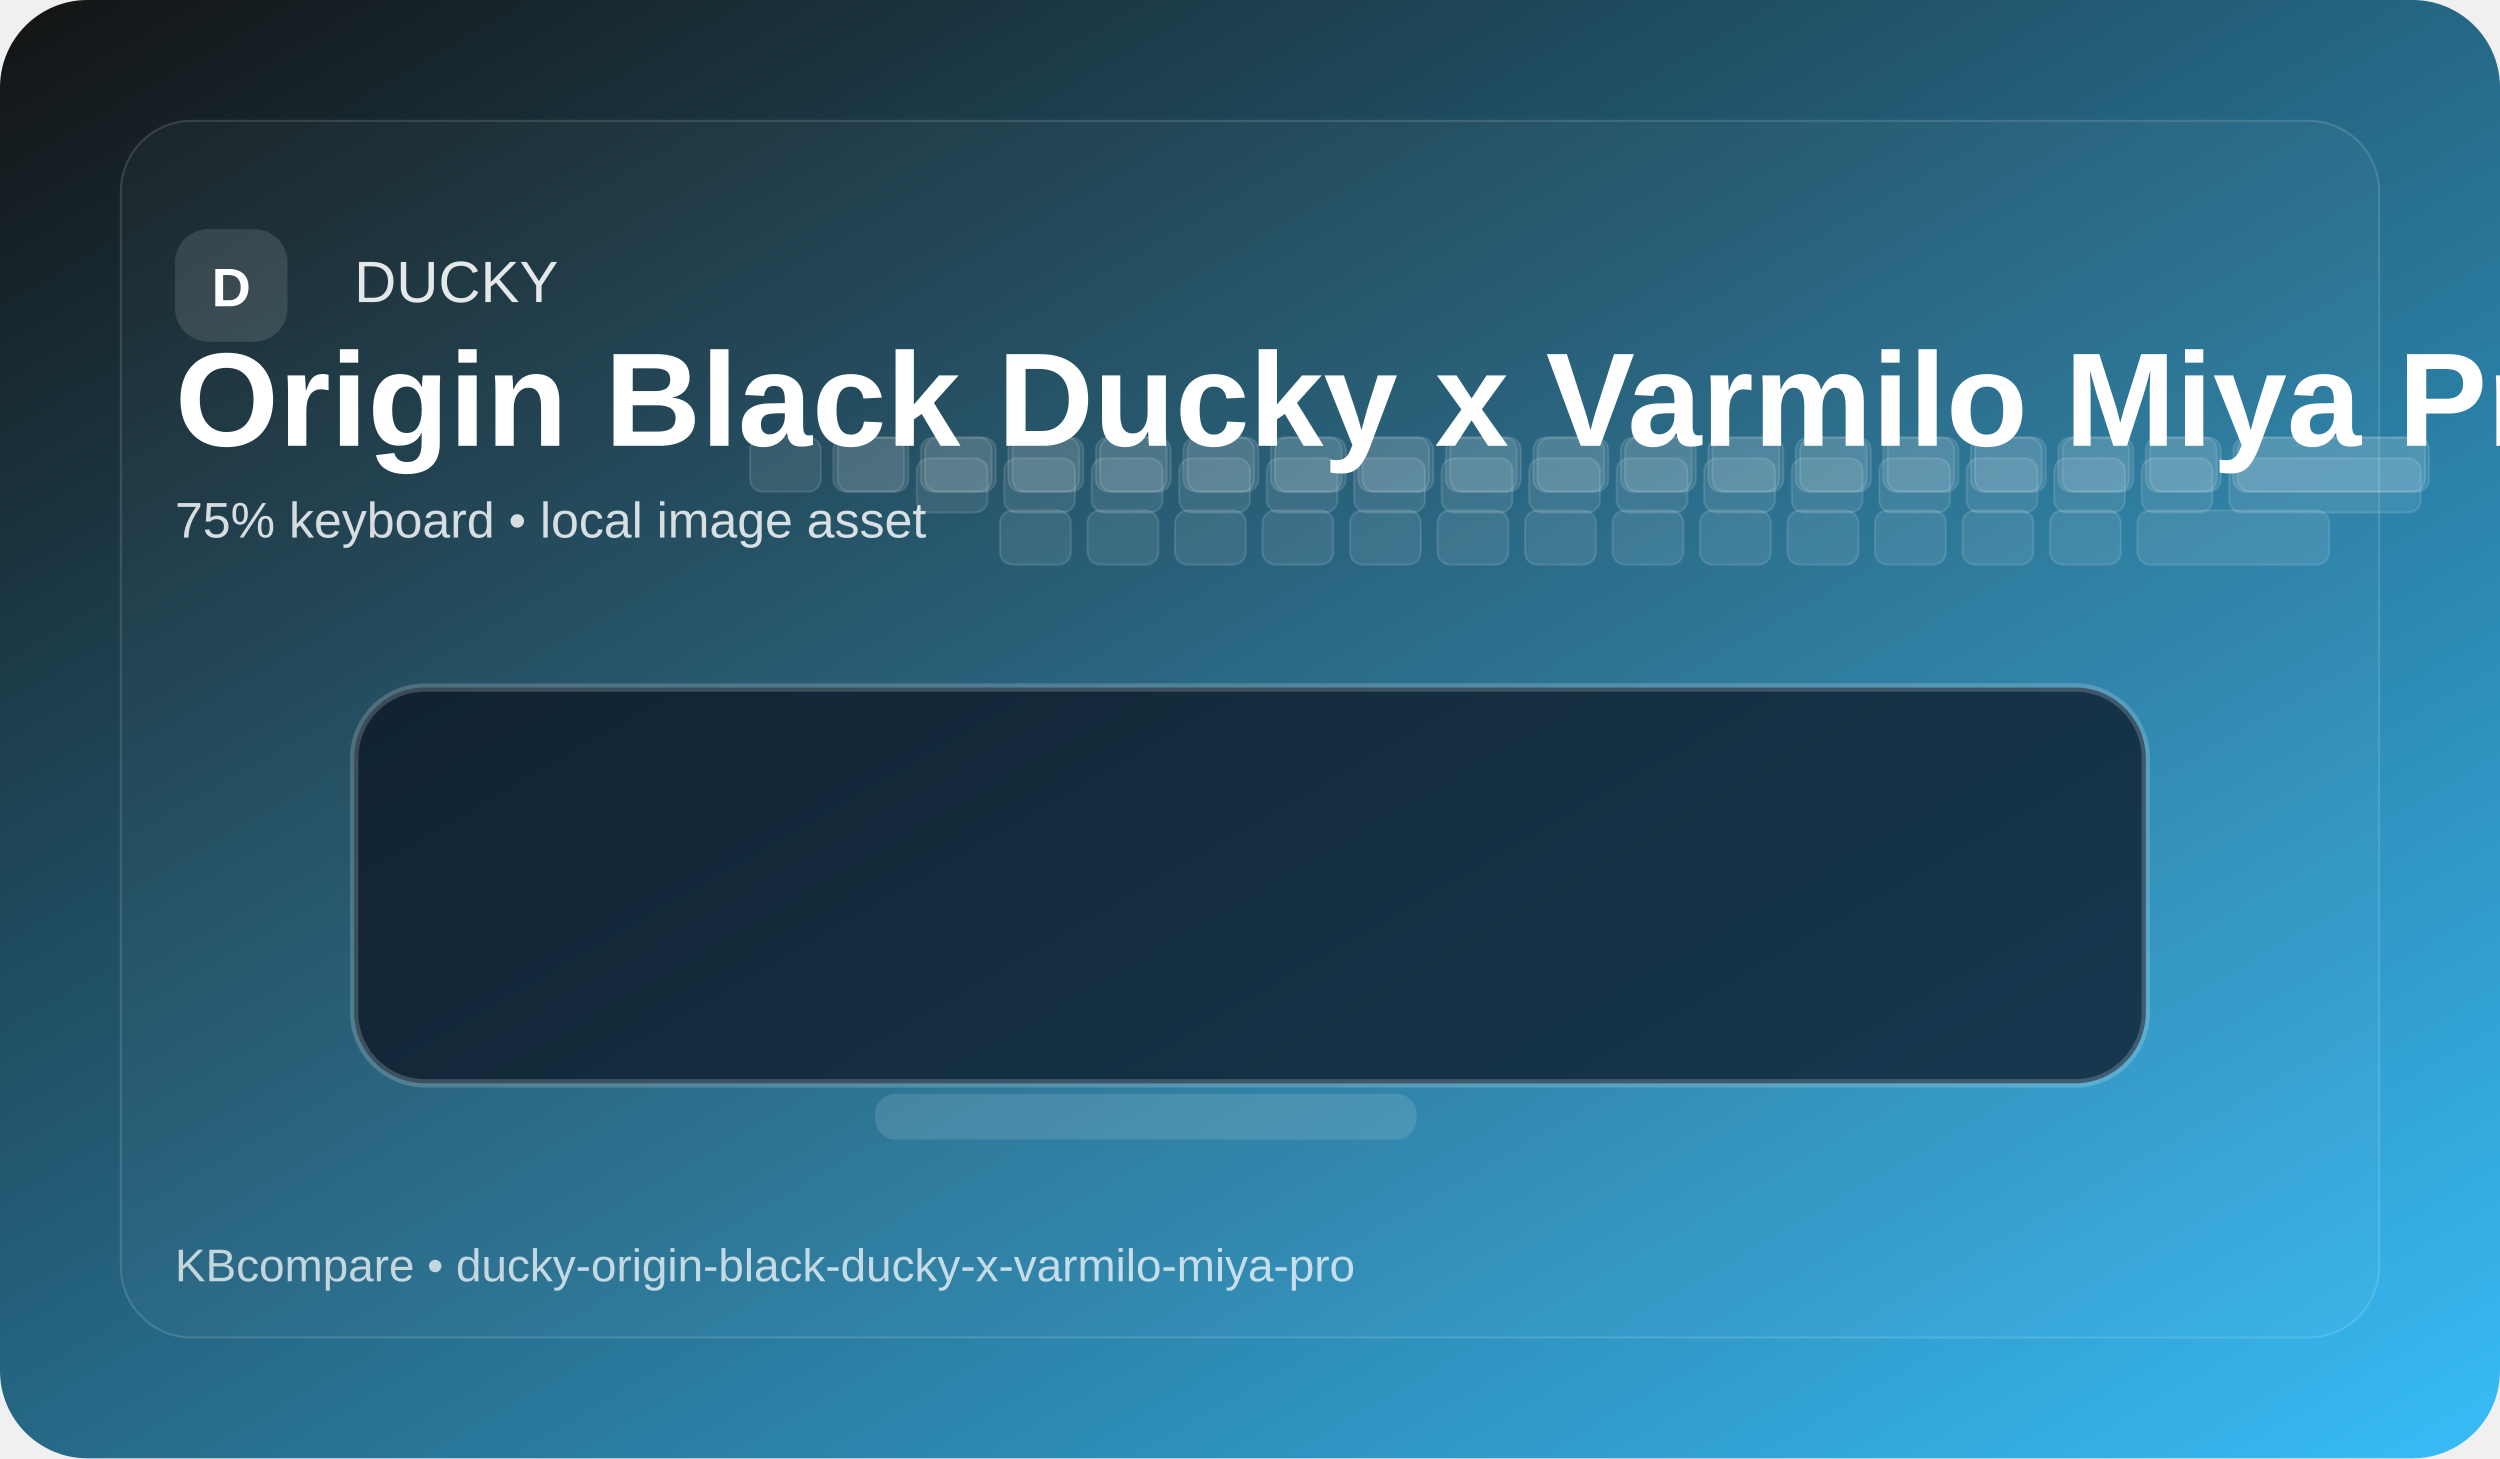
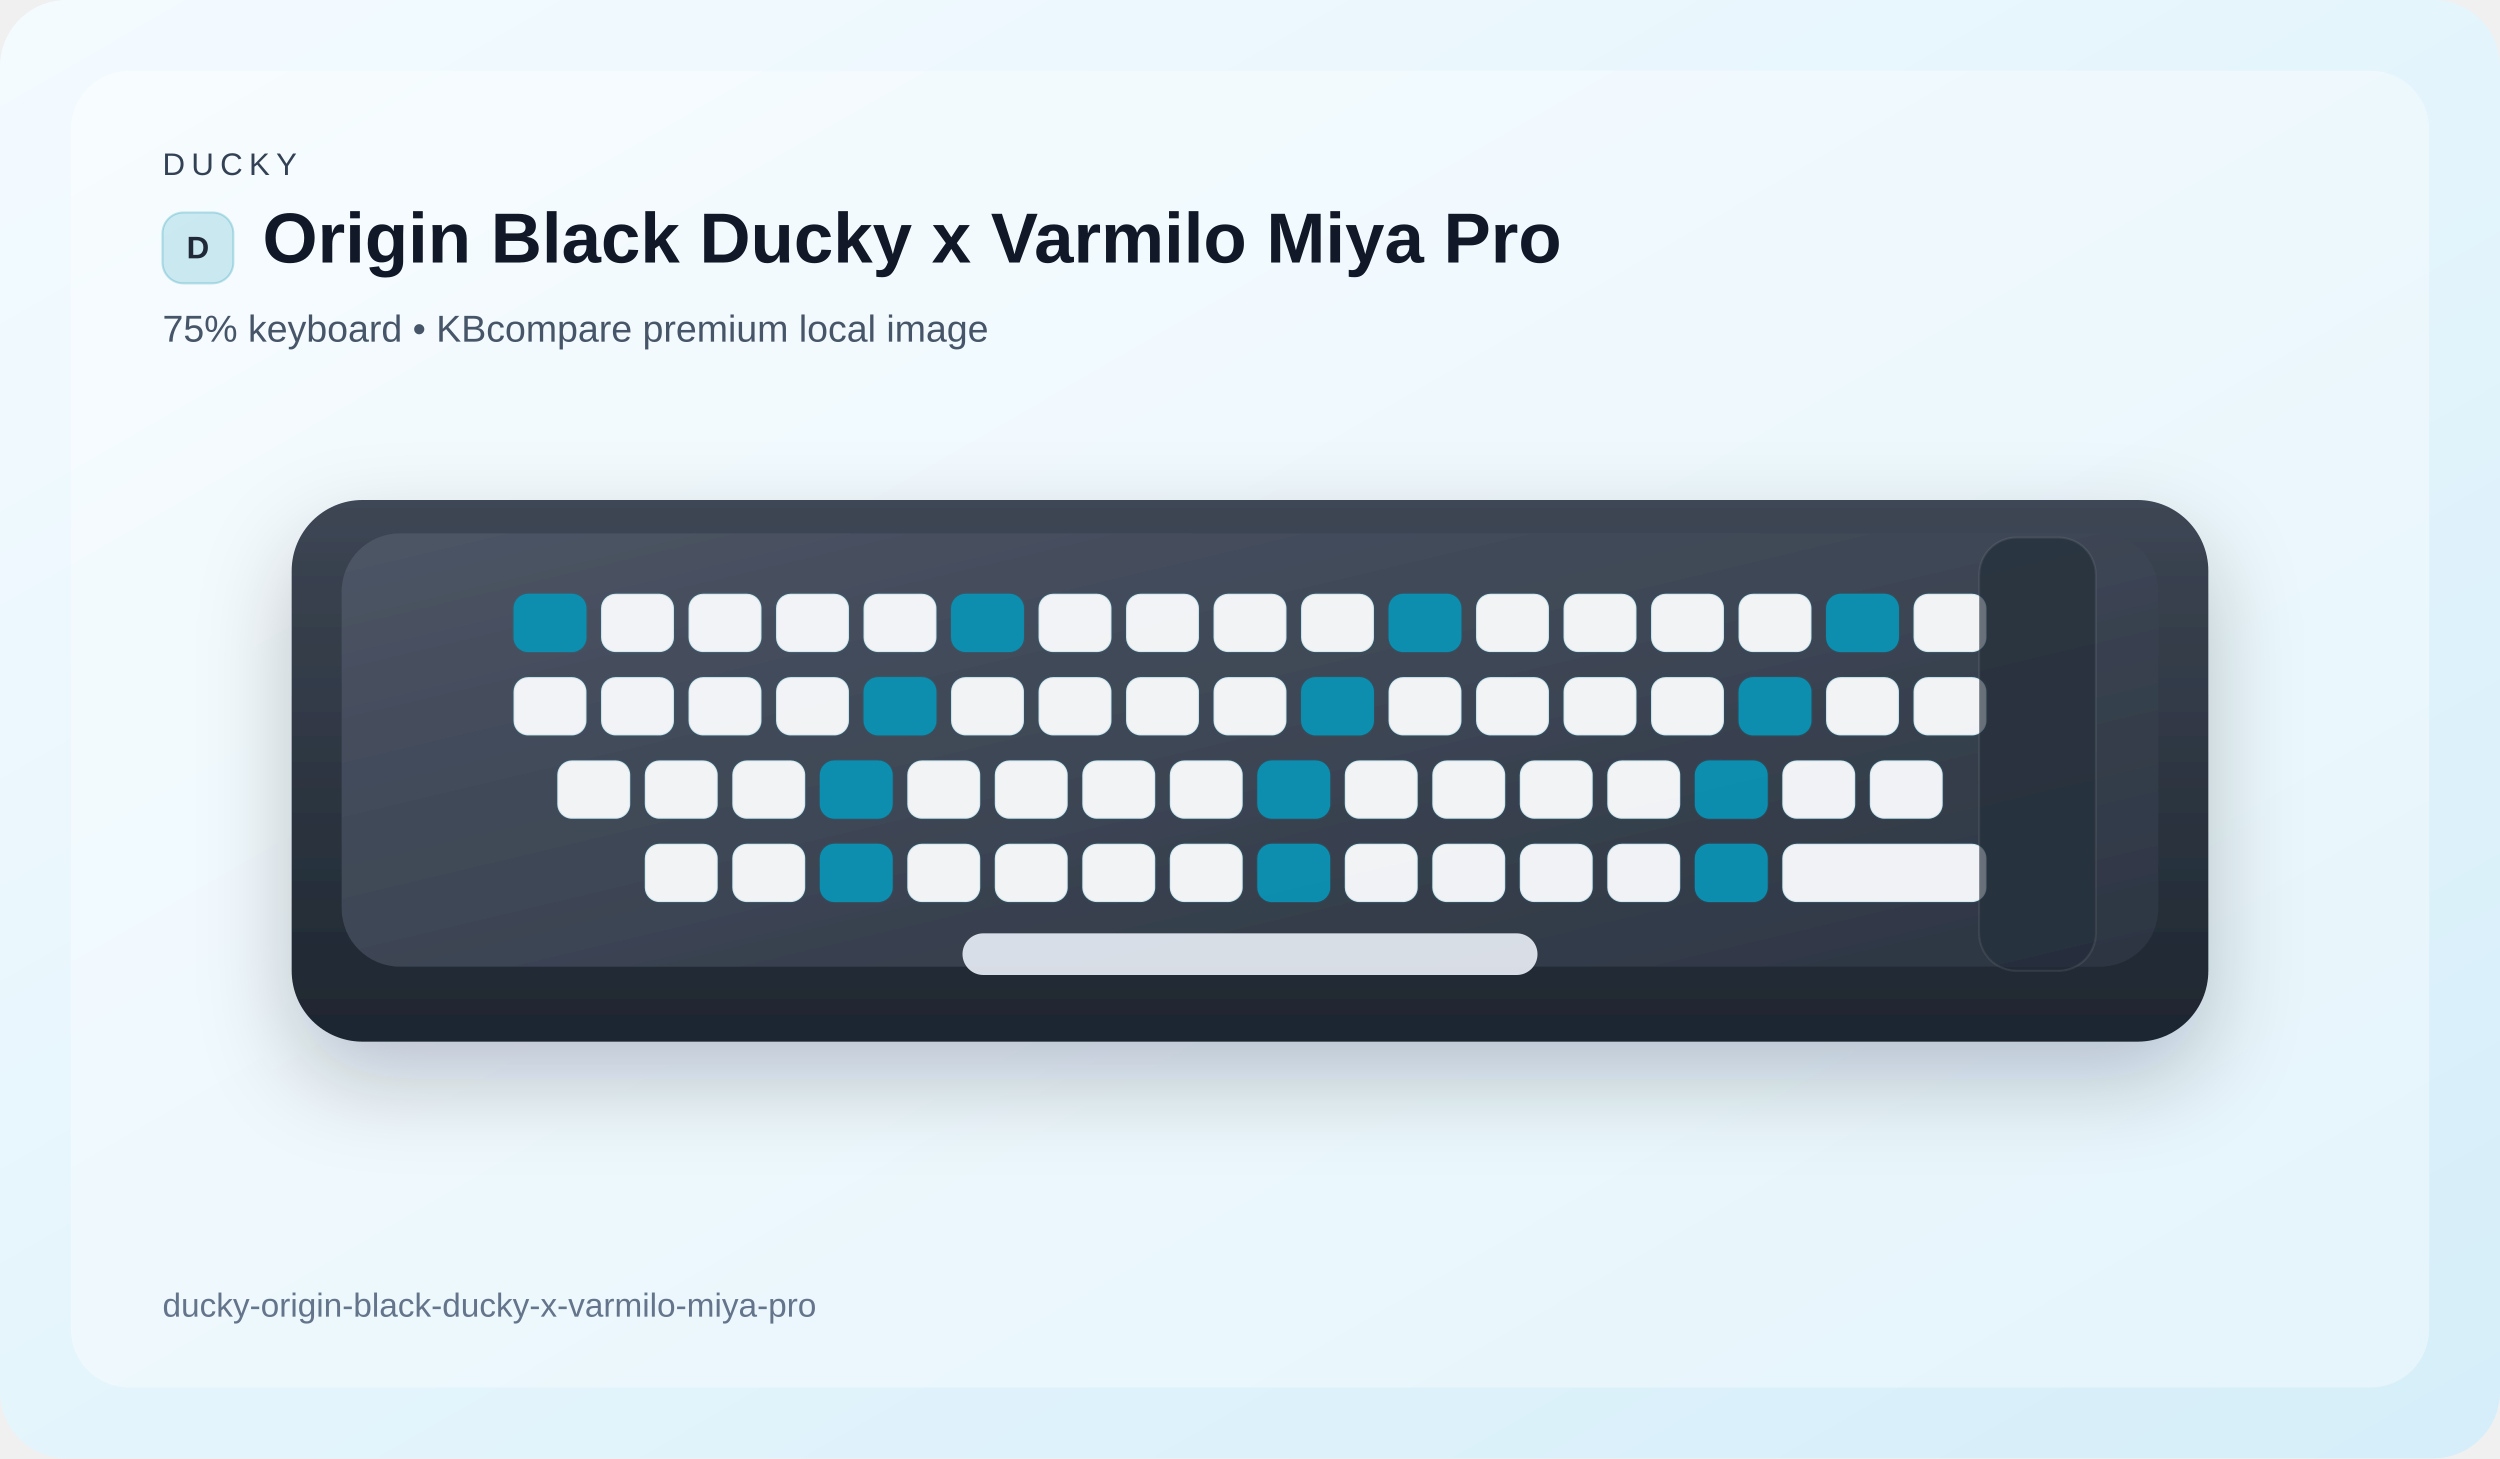
<svg xmlns="http://www.w3.org/2000/svg" width="1200" height="700" viewBox="0 0 1200 700">
  <defs>
-     <linearGradient id="g" x1="0" y1="0" x2="1" y2="1">
-       <stop offset="0%" stop-color="#131313" />
-       <stop offset="100%" stop-color="#38bdf8" />
+     <linearGradient id="bg" x1="0" y1="0" x2="1" y2="1">
+       <stop offset="0%" stop-color="#f4fbff" />
+       <stop offset="100%" stop-color="#d5eef9" />
    </linearGradient>
+     <linearGradient id="body" x1="0" y1="0" x2="0" y2="1">
+       <stop offset="0%" stop-color="#3d4654" />
+       <stop offset="100%" stop-color="#1e2630" />
+     </linearGradient>
+     <linearGradient id="plate" x1="0" y1="0" x2="1" y2="1">
+       <stop offset="0%" stop-color="#4c5565" />
+       <stop offset="100%" stop-color="#2c3542" />
+     </linearGradient>
+     <filter id="shadow" x="-20%" y="-20%" width="140%" height="160%">
+       <feDropShadow dx="0" dy="18" stdDeviation="22" flood-color="#0b1120" flood-opacity="0.22" />
+     </filter>
  </defs>
-   <rect width="1200" height="700" rx="42" fill="url(#g)" />
-   <rect x="58" y="58" width="1084" height="584" rx="34" fill="rgba(255,255,255,0.03)" stroke="rgba(255,255,255,0.14)" />
-   <rect x="84" y="110" width="54" height="54" rx="16" fill="white" fill-opacity="0.12" />
-   <text x="111" y="147" text-anchor="middle" font-size="26" font-family="Arial, sans-serif" font-weight="700" fill="white">D</text>
-   <text x="170" y="145" font-size="28" font-family="Arial, sans-serif" fill="white" opacity="0.88">DUCKY</text>
-   <text x="84" y="214" font-size="64" font-family="Arial, sans-serif" font-weight="700" fill="white">Origin Black Ducky x Varmilo Miya Pro</text>
-   <text x="84" y="258" font-size="24" font-family="Arial, sans-serif" fill="white" opacity="0.82">75% keyboard • local image asset</text>
-   <rect x="170" y="330" width="860" height="190" rx="34" fill="#0b1220" fill-opacity="0.72" stroke="rgba(255,255,255,0.18)" stroke-width="4" />
-   <rect x="360" y="210" width="34" height="26" rx="6" fill="white" fill-opacity="0.09" stroke="white" stroke-opacity="0.12" />
-   <rect x="402" y="210" width="34" height="26" rx="6" fill="white" fill-opacity="0.09" stroke="white" stroke-opacity="0.12" />
-   <rect x="444" y="210" width="34" height="26" rx="6" fill="white" fill-opacity="0.09" stroke="white" stroke-opacity="0.12" />
-   <rect x="486" y="210" width="34" height="26" rx="6" fill="white" fill-opacity="0.09" stroke="white" stroke-opacity="0.12" />
-   <rect x="528" y="210" width="34" height="26" rx="6" fill="white" fill-opacity="0.09" stroke="white" stroke-opacity="0.12" />
-   <rect x="570" y="210" width="34" height="26" rx="6" fill="white" fill-opacity="0.09" stroke="white" stroke-opacity="0.12" />
-   <rect x="612" y="210" width="34" height="26" rx="6" fill="white" fill-opacity="0.09" stroke="white" stroke-opacity="0.12" />
-   <rect x="654" y="210" width="34" height="26" rx="6" fill="white" fill-opacity="0.09" stroke="white" stroke-opacity="0.12" />
-   <rect x="696" y="210" width="34" height="26" rx="6" fill="white" fill-opacity="0.09" stroke="white" stroke-opacity="0.12" />
-   <rect x="738" y="210" width="34" height="26" rx="6" fill="white" fill-opacity="0.09" stroke="white" stroke-opacity="0.12" />
-   <rect x="780" y="210" width="34" height="26" rx="6" fill="white" fill-opacity="0.09" stroke="white" stroke-opacity="0.12" />
-   <rect x="822" y="210" width="34" height="26" rx="6" fill="white" fill-opacity="0.09" stroke="white" stroke-opacity="0.12" />
-   <rect x="864" y="210" width="34" height="26" rx="6" fill="white" fill-opacity="0.09" stroke="white" stroke-opacity="0.12" />
-   <rect x="906" y="210" width="34" height="26" rx="6" fill="white" fill-opacity="0.09" stroke="white" stroke-opacity="0.12" />
-   <rect x="948" y="210" width="34" height="26" rx="6" fill="white" fill-opacity="0.09" stroke="white" stroke-opacity="0.12" />
-   <rect x="990" y="210" width="34" height="26" rx="6" fill="white" fill-opacity="0.09" stroke="white" stroke-opacity="0.12" />
-   <rect x="1032" y="210" width="34" height="26" rx="6" fill="white" fill-opacity="0.09" stroke="white" stroke-opacity="0.12" />
-   <rect x="1074" y="210" width="92" height="26" rx="6" fill="white" fill-opacity="0.09" stroke="white" stroke-opacity="0.12" />
-   <rect x="400" y="210" width="34" height="26" rx="6" fill="white" fill-opacity="0.09" stroke="white" stroke-opacity="0.12" />
-   <rect x="442" y="210" width="34" height="26" rx="6" fill="white" fill-opacity="0.09" stroke="white" stroke-opacity="0.12" />
-   <rect x="484" y="210" width="34" height="26" rx="6" fill="white" fill-opacity="0.09" stroke="white" stroke-opacity="0.12" />
-   <rect x="526" y="210" width="34" height="26" rx="6" fill="white" fill-opacity="0.09" stroke="white" stroke-opacity="0.12" />
-   <rect x="568" y="210" width="34" height="26" rx="6" fill="white" fill-opacity="0.09" stroke="white" stroke-opacity="0.12" />
-   <rect x="610" y="210" width="34" height="26" rx="6" fill="white" fill-opacity="0.09" stroke="white" stroke-opacity="0.12" />
-   <rect x="652" y="210" width="34" height="26" rx="6" fill="white" fill-opacity="0.09" stroke="white" stroke-opacity="0.12" />
-   <rect x="694" y="210" width="34" height="26" rx="6" fill="white" fill-opacity="0.09" stroke="white" stroke-opacity="0.12" />
-   <rect x="736" y="210" width="34" height="26" rx="6" fill="white" fill-opacity="0.09" stroke="white" stroke-opacity="0.12" />
-   <rect x="778" y="210" width="34" height="26" rx="6" fill="white" fill-opacity="0.09" stroke="white" stroke-opacity="0.12" />
-   <rect x="820" y="210" width="34" height="26" rx="6" fill="white" fill-opacity="0.09" stroke="white" stroke-opacity="0.12" />
-   <rect x="862" y="210" width="34" height="26" rx="6" fill="white" fill-opacity="0.09" stroke="white" stroke-opacity="0.12" />
-   <rect x="904" y="210" width="34" height="26" rx="6" fill="white" fill-opacity="0.09" stroke="white" stroke-opacity="0.12" />
-   <rect x="946" y="210" width="34" height="26" rx="6" fill="white" fill-opacity="0.09" stroke="white" stroke-opacity="0.12" />
-   <rect x="988" y="210" width="34" height="26" rx="6" fill="white" fill-opacity="0.09" stroke="white" stroke-opacity="0.12" />
-   <rect x="1030" y="210" width="34" height="26" rx="6" fill="white" fill-opacity="0.09" stroke="white" stroke-opacity="0.12" />
-   <rect x="1072" y="210" width="92" height="26" rx="6" fill="white" fill-opacity="0.09" stroke="white" stroke-opacity="0.12" />
-   <rect x="440" y="220" width="34" height="26" rx="6" fill="white" fill-opacity="0.09" stroke="white" stroke-opacity="0.12" />
-   <rect x="482" y="220" width="34" height="26" rx="6" fill="white" fill-opacity="0.09" stroke="white" stroke-opacity="0.12" />
-   <rect x="524" y="220" width="34" height="26" rx="6" fill="white" fill-opacity="0.09" stroke="white" stroke-opacity="0.12" />
-   <rect x="566" y="220" width="34" height="26" rx="6" fill="white" fill-opacity="0.09" stroke="white" stroke-opacity="0.12" />
-   <rect x="608" y="220" width="34" height="26" rx="6" fill="white" fill-opacity="0.09" stroke="white" stroke-opacity="0.12" />
-   <rect x="650" y="220" width="34" height="26" rx="6" fill="white" fill-opacity="0.09" stroke="white" stroke-opacity="0.12" />
-   <rect x="692" y="220" width="34" height="26" rx="6" fill="white" fill-opacity="0.09" stroke="white" stroke-opacity="0.12" />
-   <rect x="734" y="220" width="34" height="26" rx="6" fill="white" fill-opacity="0.09" stroke="white" stroke-opacity="0.12" />
-   <rect x="776" y="220" width="34" height="26" rx="6" fill="white" fill-opacity="0.09" stroke="white" stroke-opacity="0.12" />
-   <rect x="818" y="220" width="34" height="26" rx="6" fill="white" fill-opacity="0.09" stroke="white" stroke-opacity="0.12" />
-   <rect x="860" y="220" width="34" height="26" rx="6" fill="white" fill-opacity="0.09" stroke="white" stroke-opacity="0.12" />
-   <rect x="902" y="220" width="34" height="26" rx="6" fill="white" fill-opacity="0.09" stroke="white" stroke-opacity="0.12" />
-   <rect x="944" y="220" width="34" height="26" rx="6" fill="white" fill-opacity="0.09" stroke="white" stroke-opacity="0.12" />
-   <rect x="986" y="220" width="34" height="26" rx="6" fill="white" fill-opacity="0.09" stroke="white" stroke-opacity="0.12" />
-   <rect x="1028" y="220" width="34" height="26" rx="6" fill="white" fill-opacity="0.09" stroke="white" stroke-opacity="0.12" />
-   <rect x="1070" y="220" width="92" height="26" rx="6" fill="white" fill-opacity="0.09" stroke="white" stroke-opacity="0.12" />
-   <rect x="480" y="245" width="34" height="26" rx="6" fill="white" fill-opacity="0.09" stroke="white" stroke-opacity="0.12" />
-   <rect x="522" y="245" width="34" height="26" rx="6" fill="white" fill-opacity="0.09" stroke="white" stroke-opacity="0.12" />
-   <rect x="564" y="245" width="34" height="26" rx="6" fill="white" fill-opacity="0.09" stroke="white" stroke-opacity="0.12" />
-   <rect x="606" y="245" width="34" height="26" rx="6" fill="white" fill-opacity="0.09" stroke="white" stroke-opacity="0.12" />
-   <rect x="648" y="245" width="34" height="26" rx="6" fill="white" fill-opacity="0.09" stroke="white" stroke-opacity="0.12" />
-   <rect x="690" y="245" width="34" height="26" rx="6" fill="white" fill-opacity="0.09" stroke="white" stroke-opacity="0.12" />
-   <rect x="732" y="245" width="34" height="26" rx="6" fill="white" fill-opacity="0.09" stroke="white" stroke-opacity="0.12" />
-   <rect x="774" y="245" width="34" height="26" rx="6" fill="white" fill-opacity="0.09" stroke="white" stroke-opacity="0.12" />
-   <rect x="816" y="245" width="34" height="26" rx="6" fill="white" fill-opacity="0.09" stroke="white" stroke-opacity="0.12" />
-   <rect x="858" y="245" width="34" height="26" rx="6" fill="white" fill-opacity="0.09" stroke="white" stroke-opacity="0.12" />
-   <rect x="900" y="245" width="34" height="26" rx="6" fill="white" fill-opacity="0.09" stroke="white" stroke-opacity="0.12" />
-   <rect x="942" y="245" width="34" height="26" rx="6" fill="white" fill-opacity="0.09" stroke="white" stroke-opacity="0.12" />
-   <rect x="984" y="245" width="34" height="26" rx="6" fill="white" fill-opacity="0.09" stroke="white" stroke-opacity="0.12" />
-   <rect x="1026" y="245" width="92" height="26" rx="6" fill="white" fill-opacity="0.09" stroke="white" stroke-opacity="0.12" />
-   <rect x="420" y="525" width="260" height="22" rx="10" fill="white" fill-opacity="0.12" />
-   <text x="84" y="615" font-size="22" font-family="Arial, sans-serif" fill="white" opacity="0.72">KBcompare • ducky-origin-black-ducky-x-varmilo-miya-pro</text>
+   <rect width="1200" height="700" rx="32" fill="url(#bg)" />
+   <rect x="34" y="34" width="1132" height="632" rx="28" fill="white" fill-opacity="0.35" />
+   <text x="78" y="84" font-size="15" font-family="Arial, sans-serif" fill="#334155" letter-spacing="3">DUCKY</text>
+   <rect x="78" y="102" width="34" height="34" rx="10" fill="#0891b2" fill-opacity="0.18" stroke="#0891b2" stroke-opacity="0.25" />
+   <text x="95" y="124" text-anchor="middle" font-size="15" font-family="Arial, sans-serif" font-weight="700" fill="#1f2937">D</text>
+   <text x="126" y="126" font-size="34" font-family="Arial, sans-serif" font-weight="700" fill="#111827">Origin Black Ducky x Varmilo Miya Pro</text>
+   <text x="78" y="164" font-size="18" font-family="Arial, sans-serif" fill="#475569">75% keyboard • KBcompare premium local image</text>
+   <g filter="url(#shadow)">
+     <rect x="140" y="240" width="920" height="260" rx="34" fill="url(#body)" />
+     <rect x="164" y="256" width="872" height="208" rx="28" fill="url(#plate)" />
+     <rect x="246.5" y="285" width="35.0" height="28" rx="7" fill="#0891b2" fill-opacity="0.96" stroke="#0891b2" stroke-opacity="0.12" />
+     <rect x="288.5" y="285" width="35.0" height="28" rx="7" fill="#f8fafc" fill-opacity="0.96" stroke="#0891b2" stroke-opacity="0.12" />
+     <rect x="330.5" y="285" width="35.0" height="28" rx="7" fill="#f8fafc" fill-opacity="0.96" stroke="#0891b2" stroke-opacity="0.12" />
+     <rect x="372.5" y="285" width="35.0" height="28" rx="7" fill="#f8fafc" fill-opacity="0.96" stroke="#0891b2" stroke-opacity="0.12" />
+     <rect x="414.5" y="285" width="35.0" height="28" rx="7" fill="#f8fafc" fill-opacity="0.96" stroke="#0891b2" stroke-opacity="0.12" />
+     <rect x="456.5" y="285" width="35.0" height="28" rx="7" fill="#0891b2" fill-opacity="0.96" stroke="#0891b2" stroke-opacity="0.12" />
+     <rect x="498.5" y="285" width="35.0" height="28" rx="7" fill="#f8fafc" fill-opacity="0.96" stroke="#0891b2" stroke-opacity="0.12" />
+     <rect x="540.5" y="285" width="35.0" height="28" rx="7" fill="#f8fafc" fill-opacity="0.96" stroke="#0891b2" stroke-opacity="0.12" />
+     <rect x="582.5" y="285" width="35.0" height="28" rx="7" fill="#f8fafc" fill-opacity="0.96" stroke="#0891b2" stroke-opacity="0.12" />
+     <rect x="624.5" y="285" width="35.0" height="28" rx="7" fill="#f8fafc" fill-opacity="0.96" stroke="#0891b2" stroke-opacity="0.12" />
+     <rect x="666.5" y="285" width="35.0" height="28" rx="7" fill="#0891b2" fill-opacity="0.96" stroke="#0891b2" stroke-opacity="0.12" />
+     <rect x="708.5" y="285" width="35.0" height="28" rx="7" fill="#f8fafc" fill-opacity="0.96" stroke="#0891b2" stroke-opacity="0.12" />
+     <rect x="750.5" y="285" width="35.0" height="28" rx="7" fill="#f8fafc" fill-opacity="0.96" stroke="#0891b2" stroke-opacity="0.12" />
+     <rect x="792.5" y="285" width="35.0" height="28" rx="7" fill="#f8fafc" fill-opacity="0.96" stroke="#0891b2" stroke-opacity="0.12" />
+     <rect x="834.5" y="285" width="35.0" height="28" rx="7" fill="#f8fafc" fill-opacity="0.96" stroke="#0891b2" stroke-opacity="0.12" />
+     <rect x="876.5" y="285" width="35.0" height="28" rx="7" fill="#0891b2" fill-opacity="0.96" stroke="#0891b2" stroke-opacity="0.12" />
+     <rect x="918.5" y="285" width="35.0" height="28" rx="7" fill="#f8fafc" fill-opacity="0.96" stroke="#0891b2" stroke-opacity="0.12" />
+     <rect x="246.5" y="325" width="35.0" height="28" rx="7" fill="#f8fafc" fill-opacity="0.96" stroke="#0891b2" stroke-opacity="0.12" />
+     <rect x="288.5" y="325" width="35.0" height="28" rx="7" fill="#f8fafc" fill-opacity="0.96" stroke="#0891b2" stroke-opacity="0.12" />
+     <rect x="330.5" y="325" width="35.0" height="28" rx="7" fill="#f8fafc" fill-opacity="0.96" stroke="#0891b2" stroke-opacity="0.12" />
+     <rect x="372.5" y="325" width="35.0" height="28" rx="7" fill="#f8fafc" fill-opacity="0.96" stroke="#0891b2" stroke-opacity="0.12" />
+     <rect x="414.5" y="325" width="35.0" height="28" rx="7" fill="#0891b2" fill-opacity="0.96" stroke="#0891b2" stroke-opacity="0.12" />
+     <rect x="456.5" y="325" width="35.0" height="28" rx="7" fill="#f8fafc" fill-opacity="0.96" stroke="#0891b2" stroke-opacity="0.12" />
+     <rect x="498.5" y="325" width="35.0" height="28" rx="7" fill="#f8fafc" fill-opacity="0.96" stroke="#0891b2" stroke-opacity="0.12" />
+     <rect x="540.5" y="325" width="35.0" height="28" rx="7" fill="#f8fafc" fill-opacity="0.96" stroke="#0891b2" stroke-opacity="0.12" />
+     <rect x="582.5" y="325" width="35.0" height="28" rx="7" fill="#f8fafc" fill-opacity="0.96" stroke="#0891b2" stroke-opacity="0.12" />
+     <rect x="624.5" y="325" width="35.0" height="28" rx="7" fill="#0891b2" fill-opacity="0.96" stroke="#0891b2" stroke-opacity="0.12" />
+     <rect x="666.5" y="325" width="35.0" height="28" rx="7" fill="#f8fafc" fill-opacity="0.96" stroke="#0891b2" stroke-opacity="0.12" />
+     <rect x="708.5" y="325" width="35.0" height="28" rx="7" fill="#f8fafc" fill-opacity="0.96" stroke="#0891b2" stroke-opacity="0.12" />
+     <rect x="750.5" y="325" width="35.0" height="28" rx="7" fill="#f8fafc" fill-opacity="0.96" stroke="#0891b2" stroke-opacity="0.12" />
+     <rect x="792.5" y="325" width="35.0" height="28" rx="7" fill="#f8fafc" fill-opacity="0.96" stroke="#0891b2" stroke-opacity="0.12" />
+     <rect x="834.5" y="325" width="35.0" height="28" rx="7" fill="#0891b2" fill-opacity="0.96" stroke="#0891b2" stroke-opacity="0.12" />
+     <rect x="876.5" y="325" width="35.0" height="28" rx="7" fill="#f8fafc" fill-opacity="0.96" stroke="#0891b2" stroke-opacity="0.12" />
+     <rect x="918.5" y="325" width="35.0" height="28" rx="7" fill="#f8fafc" fill-opacity="0.96" stroke="#0891b2" stroke-opacity="0.12" />
+     <rect x="267.5" y="365" width="35.0" height="28" rx="7" fill="#f8fafc" fill-opacity="0.96" stroke="#0891b2" stroke-opacity="0.12" />
+     <rect x="309.5" y="365" width="35.0" height="28" rx="7" fill="#f8fafc" fill-opacity="0.96" stroke="#0891b2" stroke-opacity="0.12" />
+     <rect x="351.5" y="365" width="35.0" height="28" rx="7" fill="#f8fafc" fill-opacity="0.96" stroke="#0891b2" stroke-opacity="0.12" />
+     <rect x="393.5" y="365" width="35.0" height="28" rx="7" fill="#0891b2" fill-opacity="0.96" stroke="#0891b2" stroke-opacity="0.12" />
+     <rect x="435.5" y="365" width="35.0" height="28" rx="7" fill="#f8fafc" fill-opacity="0.96" stroke="#0891b2" stroke-opacity="0.12" />
+     <rect x="477.5" y="365" width="35.0" height="28" rx="7" fill="#f8fafc" fill-opacity="0.96" stroke="#0891b2" stroke-opacity="0.12" />
+     <rect x="519.5" y="365" width="35.0" height="28" rx="7" fill="#f8fafc" fill-opacity="0.96" stroke="#0891b2" stroke-opacity="0.12" />
+     <rect x="561.5" y="365" width="35.0" height="28" rx="7" fill="#f8fafc" fill-opacity="0.96" stroke="#0891b2" stroke-opacity="0.12" />
+     <rect x="603.5" y="365" width="35.0" height="28" rx="7" fill="#0891b2" fill-opacity="0.96" stroke="#0891b2" stroke-opacity="0.12" />
+     <rect x="645.5" y="365" width="35.0" height="28" rx="7" fill="#f8fafc" fill-opacity="0.96" stroke="#0891b2" stroke-opacity="0.12" />
+     <rect x="687.5" y="365" width="35.0" height="28" rx="7" fill="#f8fafc" fill-opacity="0.96" stroke="#0891b2" stroke-opacity="0.12" />
+     <rect x="729.5" y="365" width="35.0" height="28" rx="7" fill="#f8fafc" fill-opacity="0.96" stroke="#0891b2" stroke-opacity="0.12" />
+     <rect x="771.5" y="365" width="35.0" height="28" rx="7" fill="#f8fafc" fill-opacity="0.96" stroke="#0891b2" stroke-opacity="0.12" />
+     <rect x="813.5" y="365" width="35.0" height="28" rx="7" fill="#0891b2" fill-opacity="0.96" stroke="#0891b2" stroke-opacity="0.12" />
+     <rect x="855.5" y="365" width="35.0" height="28" rx="7" fill="#f8fafc" fill-opacity="0.96" stroke="#0891b2" stroke-opacity="0.12" />
+     <rect x="897.5" y="365" width="35.0" height="28" rx="7" fill="#f8fafc" fill-opacity="0.96" stroke="#0891b2" stroke-opacity="0.12" />
+     <rect x="309.5" y="405" width="35.0" height="28" rx="7" fill="#f8fafc" fill-opacity="0.96" stroke="#0891b2" stroke-opacity="0.12" />
+     <rect x="351.5" y="405" width="35.0" height="28" rx="7" fill="#f8fafc" fill-opacity="0.96" stroke="#0891b2" stroke-opacity="0.12" />
+     <rect x="393.5" y="405" width="35.0" height="28" rx="7" fill="#0891b2" fill-opacity="0.96" stroke="#0891b2" stroke-opacity="0.12" />
+     <rect x="435.5" y="405" width="35.0" height="28" rx="7" fill="#f8fafc" fill-opacity="0.96" stroke="#0891b2" stroke-opacity="0.12" />
+     <rect x="477.5" y="405" width="35.0" height="28" rx="7" fill="#f8fafc" fill-opacity="0.96" stroke="#0891b2" stroke-opacity="0.12" />
+     <rect x="519.5" y="405" width="35.0" height="28" rx="7" fill="#f8fafc" fill-opacity="0.96" stroke="#0891b2" stroke-opacity="0.12" />
+     <rect x="561.5" y="405" width="35.0" height="28" rx="7" fill="#f8fafc" fill-opacity="0.96" stroke="#0891b2" stroke-opacity="0.12" />
+     <rect x="603.5" y="405" width="35.0" height="28" rx="7" fill="#0891b2" fill-opacity="0.96" stroke="#0891b2" stroke-opacity="0.12" />
+     <rect x="645.5" y="405" width="35.0" height="28" rx="7" fill="#f8fafc" fill-opacity="0.96" stroke="#0891b2" stroke-opacity="0.12" />
+     <rect x="687.5" y="405" width="35.0" height="28" rx="7" fill="#f8fafc" fill-opacity="0.96" stroke="#0891b2" stroke-opacity="0.12" />
+     <rect x="729.5" y="405" width="35.0" height="28" rx="7" fill="#f8fafc" fill-opacity="0.96" stroke="#0891b2" stroke-opacity="0.12" />
+     <rect x="771.5" y="405" width="35.0" height="28" rx="7" fill="#f8fafc" fill-opacity="0.96" stroke="#0891b2" stroke-opacity="0.12" />
+     <rect x="813.5" y="405" width="35.0" height="28" rx="7" fill="#0891b2" fill-opacity="0.96" stroke="#0891b2" stroke-opacity="0.12" />
+     <rect x="855.5" y="405" width="98.0" height="28" rx="7" fill="#f8fafc" fill-opacity="0.96" stroke="#0891b2" stroke-opacity="0.12" />
+     <rect x="462.0" y="448" width="276.0" height="20" rx="10" fill="#e2e8f0" fill-opacity="0.94" />
+     <rect x="950.0" y="258" width="56" height="208" rx="18" fill="#232c38" fill-opacity="0.66" stroke="white" stroke-opacity="0.08" />
+   </g>
+   <text x="78" y="632" font-size="16" font-family="Arial, sans-serif" fill="#64748b">ducky-origin-black-ducky-x-varmilo-miya-pro</text>
</svg>
